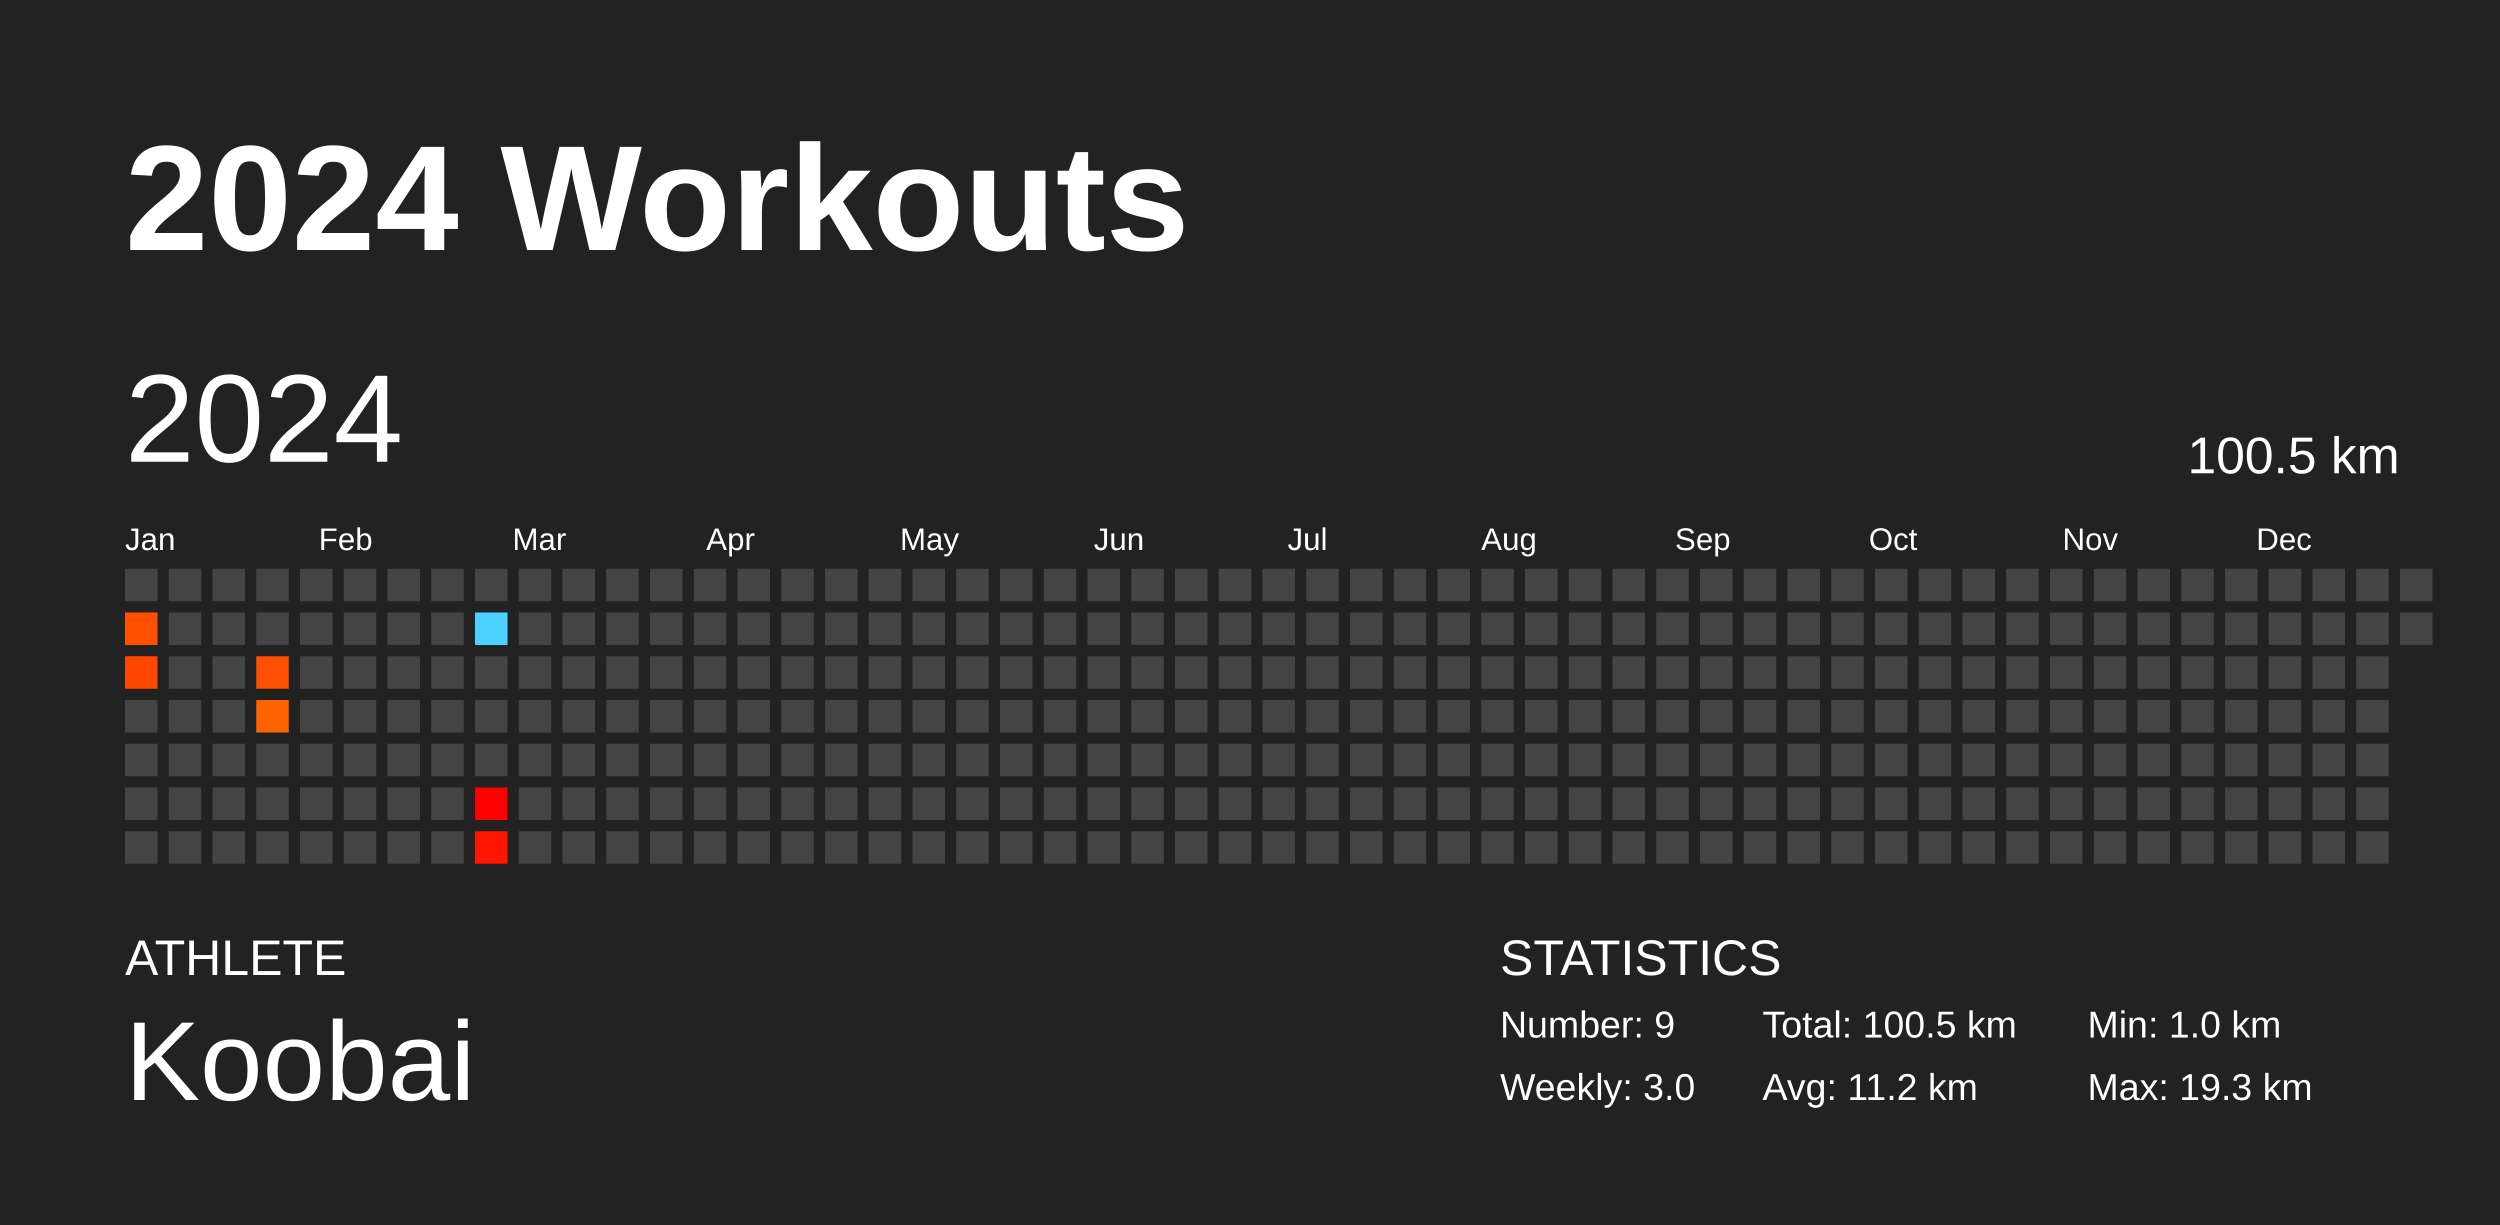
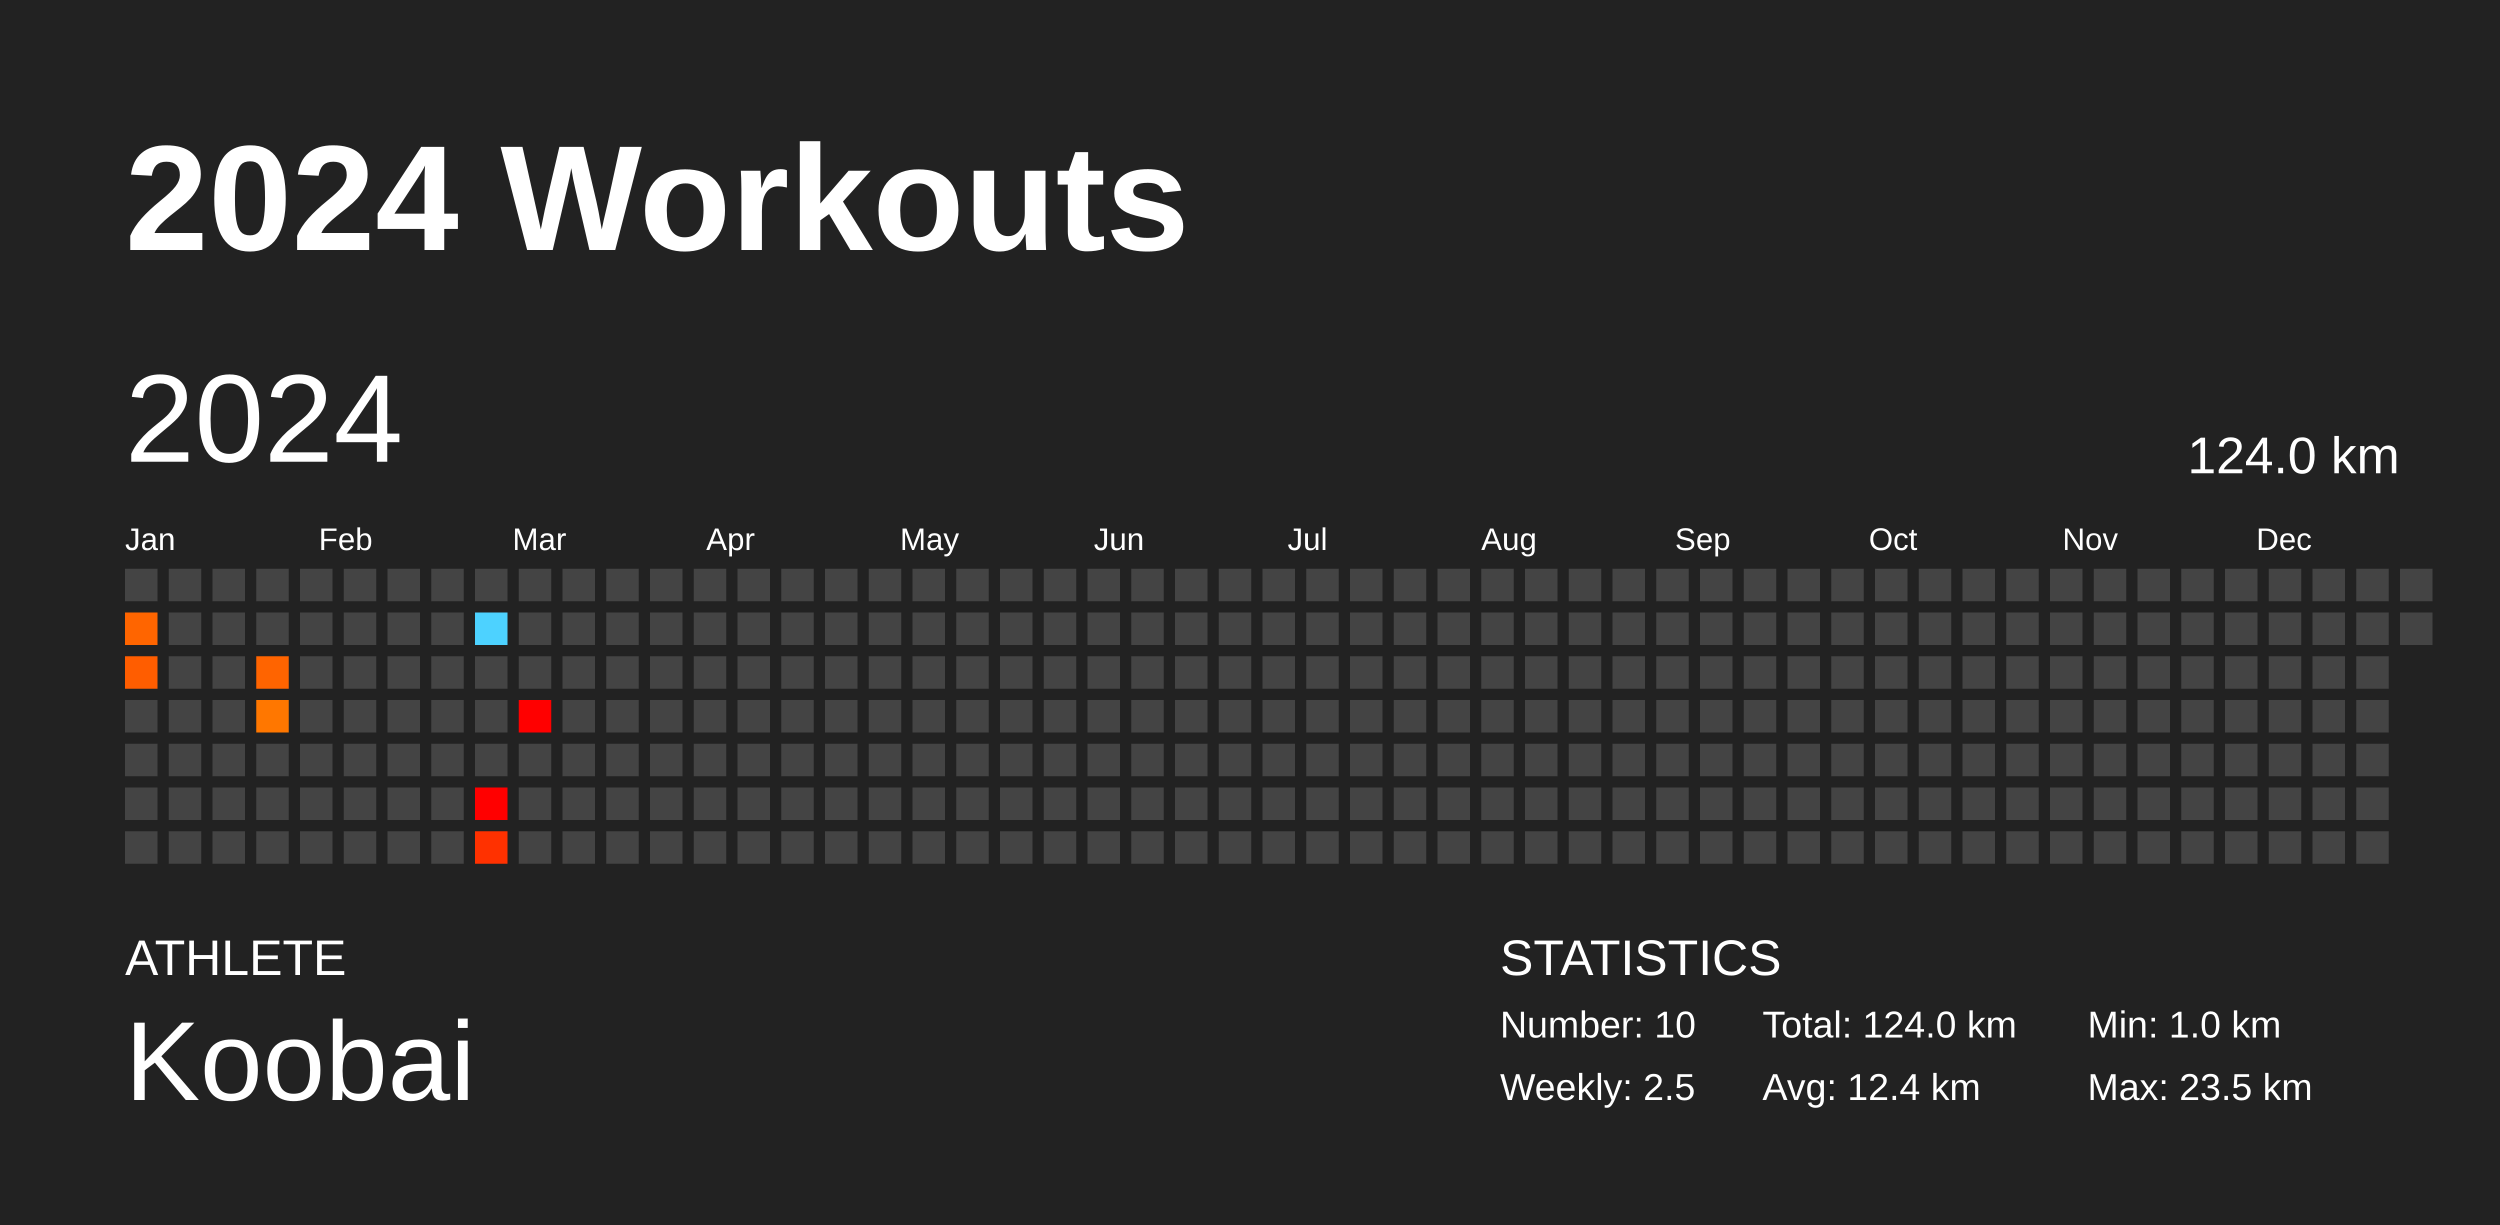
<svg xmlns="http://www.w3.org/2000/svg" baseProfile="full" height="98mm" version="1.1" viewBox="0,0,200,98" width="200mm">
  <defs />
  <rect fill="#222222" height="98" width="200" x="0" y="0" />
  <text fill="#FFFFFF" style="font-size:12px; font-family:Arial; font-weight:bold;" x="10" y="20">2024 Workouts</text>
  <text fill="#FFFFFF" style="font-size:4px; font-family:Arial" x="10" y="78">ATHLETE</text>
  <text fill="#FFFFFF" style="font-size:9px; font-family:Arial" x="10" y="88">Koobai</text>
  <text fill="#FFFFFF" style="font-size:4px; font-family:Arial" x="120" y="78">STATISTICS</text>
-   <text fill="#FFFFFF" style="font-size:3px; font-family:Arial" x="120" y="83">Number: 9</text>
-   <text fill="#FFFFFF" style="font-size:3px; font-family:Arial" x="120" y="88">Weekly: 3.0</text>
-   <text fill="#FFFFFF" style="font-size:3px; font-family:Arial" x="141" y="83">Total: 100.5 km</text>
-   <text fill="#FFFFFF" style="font-size:3px; font-family:Arial" x="141" y="88">Avg: 11.2 km</text>
+   <text fill="#FFFFFF" style="font-size:3px; font-family:Arial" x="120" y="83">Number: 10</text>
+   <text fill="#FFFFFF" style="font-size:3px; font-family:Arial" x="120" y="88">Weekly: 2.5</text>
+   <text fill="#FFFFFF" style="font-size:3px; font-family:Arial" x="141" y="83">Total: 124.0 km</text>
+   <text fill="#FFFFFF" style="font-size:3px; font-family:Arial" x="141" y="88">Avg: 12.4 km</text>
  <text fill="#FFFFFF" style="font-size:3px; font-family:Arial" x="167" y="83">Min: 1.0 km</text>
-   <text fill="#FFFFFF" style="font-size:3px; font-family:Arial" x="167" y="88">Max: 19.3 km</text>
+   <text fill="#FFFFFF" style="font-size:3px; font-family:Arial" x="167" y="88">Max: 23.5 km</text>
  <text dominant-baseline="hanging" fill="#FFFFFF" style="font-size:10.0px; font-family:Arial;" x="10" y="30">2024</text>
-   <text dominant-baseline="hanging" fill="#FFFFFF" style="font-size:4.125px; font-family:Arial;" x="175" y="35">100.5 km</text>
+   <text dominant-baseline="hanging" fill="#FFFFFF" style="font-size:4.125px; font-family:Arial;" x="175" y="35">124.0 km</text>
  <text fill="#FFFFFF" style="font-size:2.5px; font-family:Arial" x="10.0" y="44">Jan</text>
  <text fill="#FFFFFF" style="font-size:2.5px; font-family:Arial" x="25.5" y="44">Feb</text>
  <text fill="#FFFFFF" style="font-size:2.5px; font-family:Arial" x="41.0" y="44">Mar</text>
  <text fill="#FFFFFF" style="font-size:2.5px; font-family:Arial" x="56.5" y="44">Apr</text>
  <text fill="#FFFFFF" style="font-size:2.5px; font-family:Arial" x="72.0" y="44">May</text>
  <text fill="#FFFFFF" style="font-size:2.5px; font-family:Arial" x="87.5" y="44">Jun</text>
  <text fill="#FFFFFF" style="font-size:2.5px; font-family:Arial" x="103.0" y="44">Jul</text>
  <text fill="#FFFFFF" style="font-size:2.5px; font-family:Arial" x="118.5" y="44">Aug</text>
  <text fill="#FFFFFF" style="font-size:2.5px; font-family:Arial" x="134.0" y="44">Sep</text>
  <text fill="#FFFFFF" style="font-size:2.5px; font-family:Arial" x="149.5" y="44">Oct</text>
  <text fill="#FFFFFF" style="font-size:2.5px; font-family:Arial" x="165.0" y="44">Nov</text>
  <text fill="#FFFFFF" style="font-size:2.5px; font-family:Arial" x="180.5" y="44">Dec</text>
  <rect fill="#444444" height="2.6" width="2.6" x="10.0" y="45.5" />
-   <rect fill="#ff5000" height="2.6" width="2.6" x="10.0" y="49.0" />
-   <rect fill="#ff4700" height="2.6" width="2.6" x="10.0" y="52.5" />
+   <rect fill="#ff6500" height="2.6" width="2.6" x="10.0" y="49.0" />
+   <rect fill="#ff5d00" height="2.6" width="2.6" x="10.0" y="52.5" />
  <rect fill="#444444" height="2.6" width="2.6" x="10.0" y="56.0" />
  <rect fill="#444444" height="2.6" width="2.6" x="10.0" y="59.5" />
  <rect fill="#444444" height="2.6" width="2.6" x="10.0" y="63.0" />
  <rect fill="#444444" height="2.6" width="2.6" x="10.0" y="66.5" />
  <rect fill="#444444" height="2.6" width="2.6" x="13.5" y="45.5" />
  <rect fill="#444444" height="2.6" width="2.6" x="13.5" y="49.0" />
  <rect fill="#444444" height="2.6" width="2.6" x="13.5" y="52.5" />
  <rect fill="#444444" height="2.6" width="2.6" x="13.5" y="56.0" />
  <rect fill="#444444" height="2.6" width="2.6" x="13.5" y="59.5" />
  <rect fill="#444444" height="2.6" width="2.6" x="13.5" y="63.0" />
  <rect fill="#444444" height="2.6" width="2.6" x="13.5" y="66.5" />
  <rect fill="#444444" height="2.6" width="2.6" x="17.0" y="45.5" />
  <rect fill="#444444" height="2.6" width="2.6" x="17.0" y="49.0" />
  <rect fill="#444444" height="2.6" width="2.6" x="17.0" y="52.5" />
  <rect fill="#444444" height="2.6" width="2.6" x="17.0" y="56.0" />
  <rect fill="#444444" height="2.6" width="2.6" x="17.0" y="59.5" />
  <rect fill="#444444" height="2.6" width="2.6" x="17.0" y="63.0" />
  <rect fill="#444444" height="2.6" width="2.6" x="17.0" y="66.5" />
  <rect fill="#444444" height="2.6" width="2.6" x="20.5" y="45.5" />
  <rect fill="#444444" height="2.6" width="2.6" x="20.5" y="49.0" />
-   <rect fill="#ff4f00" height="2.6" width="2.6" x="20.5" y="52.5" />
-   <rect fill="#ff6400" height="2.6" width="2.6" x="20.5" y="56.0" />
+   <rect fill="#ff6400" height="2.6" width="2.6" x="20.5" y="52.5" />
+   <rect fill="#ff7700" height="2.6" width="2.6" x="20.5" y="56.0" />
  <rect fill="#444444" height="2.6" width="2.6" x="20.5" y="59.5" />
  <rect fill="#444444" height="2.6" width="2.6" x="20.5" y="63.0" />
  <rect fill="#444444" height="2.6" width="2.6" x="20.5" y="66.5" />
  <rect fill="#444444" height="2.6" width="2.6" x="24.0" y="45.5" />
  <rect fill="#444444" height="2.6" width="2.6" x="24.0" y="49.0" />
  <rect fill="#444444" height="2.6" width="2.6" x="24.0" y="52.5" />
  <rect fill="#444444" height="2.6" width="2.6" x="24.0" y="56.0" />
  <rect fill="#444444" height="2.6" width="2.6" x="24.0" y="59.5" />
  <rect fill="#444444" height="2.6" width="2.6" x="24.0" y="63.0" />
  <rect fill="#444444" height="2.6" width="2.6" x="24.0" y="66.5" />
  <rect fill="#444444" height="2.6" width="2.6" x="27.5" y="45.5" />
  <rect fill="#444444" height="2.6" width="2.6" x="27.5" y="49.0" />
  <rect fill="#444444" height="2.6" width="2.6" x="27.5" y="52.5" />
  <rect fill="#444444" height="2.6" width="2.6" x="27.5" y="56.0" />
  <rect fill="#444444" height="2.6" width="2.6" x="27.5" y="59.5" />
  <rect fill="#444444" height="2.6" width="2.6" x="27.5" y="63.0" />
  <rect fill="#444444" height="2.6" width="2.6" x="27.5" y="66.5" />
  <rect fill="#444444" height="2.6" width="2.6" x="31.0" y="45.5" />
  <rect fill="#444444" height="2.6" width="2.6" x="31.0" y="49.0" />
  <rect fill="#444444" height="2.6" width="2.6" x="31.0" y="52.5" />
  <rect fill="#444444" height="2.6" width="2.6" x="31.0" y="56.0" />
  <rect fill="#444444" height="2.6" width="2.6" x="31.0" y="59.5" />
  <rect fill="#444444" height="2.6" width="2.6" x="31.0" y="63.0" />
  <rect fill="#444444" height="2.6" width="2.6" x="31.0" y="66.5" />
  <rect fill="#444444" height="2.6" width="2.6" x="34.5" y="45.5" />
  <rect fill="#444444" height="2.6" width="2.6" x="34.5" y="49.0" />
  <rect fill="#444444" height="2.6" width="2.6" x="34.5" y="52.5" />
  <rect fill="#444444" height="2.6" width="2.6" x="34.5" y="56.0" />
  <rect fill="#444444" height="2.6" width="2.6" x="34.5" y="59.5" />
  <rect fill="#444444" height="2.6" width="2.6" x="34.5" y="63.0" />
  <rect fill="#444444" height="2.6" width="2.6" x="34.5" y="66.5" />
  <rect fill="#444444" height="2.6" width="2.6" x="38.0" y="45.5" />
  <rect fill="#4dd2ff" height="2.6" width="2.6" x="38.0" y="49.0" />
  <rect fill="#444444" height="2.6" width="2.6" x="38.0" y="52.5" />
  <rect fill="#444444" height="2.6" width="2.6" x="38.0" y="56.0" />
  <rect fill="#444444" height="2.6" width="2.6" x="38.0" y="59.5" />
  <rect fill="red" height="2.6" width="2.6" x="38.0" y="63.0" />
-   <rect fill="#ff1500" height="2.6" width="2.6" x="38.0" y="66.5" />
+   <rect fill="#ff3100" height="2.6" width="2.6" x="38.0" y="66.5" />
  <rect fill="#444444" height="2.6" width="2.6" x="41.5" y="45.5" />
  <rect fill="#444444" height="2.6" width="2.6" x="41.5" y="49.0" />
  <rect fill="#444444" height="2.6" width="2.6" x="41.5" y="52.5" />
-   <rect fill="#444444" height="2.6" width="2.6" x="41.5" y="56.0" />
+   <rect fill="red" height="2.6" width="2.6" x="41.5" y="56.0" />
  <rect fill="#444444" height="2.6" width="2.6" x="41.5" y="59.5" />
  <rect fill="#444444" height="2.6" width="2.6" x="41.5" y="63.0" />
  <rect fill="#444444" height="2.6" width="2.6" x="41.5" y="66.5" />
  <rect fill="#444444" height="2.6" width="2.6" x="45.0" y="45.5" />
  <rect fill="#444444" height="2.6" width="2.6" x="45.0" y="49.0" />
  <rect fill="#444444" height="2.6" width="2.6" x="45.0" y="52.5" />
  <rect fill="#444444" height="2.6" width="2.6" x="45.0" y="56.0" />
  <rect fill="#444444" height="2.6" width="2.6" x="45.0" y="59.5" />
  <rect fill="#444444" height="2.6" width="2.6" x="45.0" y="63.0" />
  <rect fill="#444444" height="2.6" width="2.6" x="45.0" y="66.5" />
  <rect fill="#444444" height="2.6" width="2.6" x="48.5" y="45.5" />
  <rect fill="#444444" height="2.6" width="2.6" x="48.5" y="49.0" />
  <rect fill="#444444" height="2.6" width="2.6" x="48.5" y="52.5" />
  <rect fill="#444444" height="2.6" width="2.6" x="48.5" y="56.0" />
  <rect fill="#444444" height="2.6" width="2.6" x="48.5" y="59.5" />
  <rect fill="#444444" height="2.6" width="2.6" x="48.5" y="63.0" />
  <rect fill="#444444" height="2.6" width="2.6" x="48.5" y="66.5" />
  <rect fill="#444444" height="2.6" width="2.6" x="52.0" y="45.5" />
  <rect fill="#444444" height="2.6" width="2.6" x="52.0" y="49.0" />
  <rect fill="#444444" height="2.6" width="2.6" x="52.0" y="52.5" />
  <rect fill="#444444" height="2.6" width="2.6" x="52.0" y="56.0" />
  <rect fill="#444444" height="2.6" width="2.6" x="52.0" y="59.5" />
  <rect fill="#444444" height="2.6" width="2.6" x="52.0" y="63.0" />
  <rect fill="#444444" height="2.6" width="2.6" x="52.0" y="66.5" />
  <rect fill="#444444" height="2.6" width="2.6" x="55.5" y="45.5" />
  <rect fill="#444444" height="2.6" width="2.6" x="55.5" y="49.0" />
  <rect fill="#444444" height="2.6" width="2.6" x="55.5" y="52.5" />
  <rect fill="#444444" height="2.6" width="2.6" x="55.5" y="56.0" />
  <rect fill="#444444" height="2.6" width="2.6" x="55.5" y="59.5" />
  <rect fill="#444444" height="2.6" width="2.6" x="55.5" y="63.0" />
  <rect fill="#444444" height="2.6" width="2.6" x="55.5" y="66.5" />
  <rect fill="#444444" height="2.6" width="2.6" x="59.0" y="45.5" />
  <rect fill="#444444" height="2.6" width="2.6" x="59.0" y="49.0" />
  <rect fill="#444444" height="2.6" width="2.6" x="59.0" y="52.5" />
  <rect fill="#444444" height="2.6" width="2.6" x="59.0" y="56.0" />
  <rect fill="#444444" height="2.6" width="2.6" x="59.0" y="59.5" />
  <rect fill="#444444" height="2.6" width="2.6" x="59.0" y="63.0" />
  <rect fill="#444444" height="2.6" width="2.6" x="59.0" y="66.5" />
  <rect fill="#444444" height="2.6" width="2.6" x="62.5" y="45.5" />
  <rect fill="#444444" height="2.6" width="2.6" x="62.5" y="49.0" />
  <rect fill="#444444" height="2.6" width="2.6" x="62.5" y="52.5" />
  <rect fill="#444444" height="2.6" width="2.6" x="62.5" y="56.0" />
  <rect fill="#444444" height="2.6" width="2.6" x="62.5" y="59.5" />
  <rect fill="#444444" height="2.6" width="2.6" x="62.5" y="63.0" />
  <rect fill="#444444" height="2.6" width="2.6" x="62.5" y="66.5" />
  <rect fill="#444444" height="2.6" width="2.6" x="66.0" y="45.5" />
  <rect fill="#444444" height="2.6" width="2.6" x="66.0" y="49.0" />
  <rect fill="#444444" height="2.6" width="2.6" x="66.0" y="52.5" />
  <rect fill="#444444" height="2.6" width="2.6" x="66.0" y="56.0" />
  <rect fill="#444444" height="2.6" width="2.6" x="66.0" y="59.5" />
  <rect fill="#444444" height="2.6" width="2.6" x="66.0" y="63.0" />
  <rect fill="#444444" height="2.6" width="2.6" x="66.0" y="66.5" />
  <rect fill="#444444" height="2.6" width="2.6" x="69.5" y="45.5" />
  <rect fill="#444444" height="2.6" width="2.6" x="69.5" y="49.0" />
  <rect fill="#444444" height="2.6" width="2.6" x="69.5" y="52.5" />
  <rect fill="#444444" height="2.6" width="2.6" x="69.5" y="56.0" />
  <rect fill="#444444" height="2.6" width="2.6" x="69.5" y="59.5" />
  <rect fill="#444444" height="2.6" width="2.6" x="69.5" y="63.0" />
  <rect fill="#444444" height="2.6" width="2.6" x="69.5" y="66.5" />
  <rect fill="#444444" height="2.6" width="2.6" x="73.0" y="45.5" />
  <rect fill="#444444" height="2.6" width="2.6" x="73.0" y="49.0" />
  <rect fill="#444444" height="2.6" width="2.6" x="73.0" y="52.5" />
  <rect fill="#444444" height="2.6" width="2.6" x="73.0" y="56.0" />
  <rect fill="#444444" height="2.6" width="2.6" x="73.0" y="59.5" />
  <rect fill="#444444" height="2.6" width="2.6" x="73.0" y="63.0" />
  <rect fill="#444444" height="2.6" width="2.6" x="73.0" y="66.5" />
  <rect fill="#444444" height="2.6" width="2.6" x="76.5" y="45.5" />
  <rect fill="#444444" height="2.6" width="2.6" x="76.5" y="49.0" />
  <rect fill="#444444" height="2.6" width="2.6" x="76.5" y="52.5" />
  <rect fill="#444444" height="2.6" width="2.6" x="76.5" y="56.0" />
  <rect fill="#444444" height="2.6" width="2.6" x="76.5" y="59.5" />
  <rect fill="#444444" height="2.6" width="2.6" x="76.5" y="63.0" />
  <rect fill="#444444" height="2.6" width="2.6" x="76.5" y="66.5" />
  <rect fill="#444444" height="2.6" width="2.6" x="80.0" y="45.5" />
  <rect fill="#444444" height="2.6" width="2.6" x="80.0" y="49.0" />
  <rect fill="#444444" height="2.6" width="2.6" x="80.0" y="52.5" />
  <rect fill="#444444" height="2.6" width="2.6" x="80.0" y="56.0" />
  <rect fill="#444444" height="2.6" width="2.6" x="80.0" y="59.5" />
  <rect fill="#444444" height="2.6" width="2.6" x="80.0" y="63.0" />
  <rect fill="#444444" height="2.6" width="2.6" x="80.0" y="66.5" />
  <rect fill="#444444" height="2.6" width="2.6" x="83.5" y="45.5" />
  <rect fill="#444444" height="2.6" width="2.6" x="83.5" y="49.0" />
  <rect fill="#444444" height="2.6" width="2.6" x="83.5" y="52.5" />
  <rect fill="#444444" height="2.6" width="2.6" x="83.5" y="56.0" />
  <rect fill="#444444" height="2.6" width="2.6" x="83.5" y="59.5" />
  <rect fill="#444444" height="2.6" width="2.6" x="83.5" y="63.0" />
  <rect fill="#444444" height="2.6" width="2.6" x="83.5" y="66.5" />
  <rect fill="#444444" height="2.6" width="2.6" x="87.0" y="45.5" />
  <rect fill="#444444" height="2.6" width="2.6" x="87.0" y="49.0" />
  <rect fill="#444444" height="2.6" width="2.6" x="87.0" y="52.5" />
  <rect fill="#444444" height="2.6" width="2.6" x="87.0" y="56.0" />
  <rect fill="#444444" height="2.6" width="2.6" x="87.0" y="59.5" />
  <rect fill="#444444" height="2.6" width="2.6" x="87.0" y="63.0" />
  <rect fill="#444444" height="2.6" width="2.6" x="87.0" y="66.5" />
  <rect fill="#444444" height="2.6" width="2.6" x="90.5" y="45.5" />
  <rect fill="#444444" height="2.6" width="2.6" x="90.5" y="49.0" />
  <rect fill="#444444" height="2.6" width="2.6" x="90.5" y="52.5" />
  <rect fill="#444444" height="2.6" width="2.6" x="90.5" y="56.0" />
  <rect fill="#444444" height="2.6" width="2.6" x="90.5" y="59.5" />
  <rect fill="#444444" height="2.6" width="2.6" x="90.5" y="63.0" />
  <rect fill="#444444" height="2.6" width="2.6" x="90.5" y="66.5" />
  <rect fill="#444444" height="2.6" width="2.6" x="94.0" y="45.5" />
  <rect fill="#444444" height="2.6" width="2.6" x="94.0" y="49.0" />
  <rect fill="#444444" height="2.6" width="2.6" x="94.0" y="52.5" />
  <rect fill="#444444" height="2.6" width="2.6" x="94.0" y="56.0" />
  <rect fill="#444444" height="2.6" width="2.6" x="94.0" y="59.5" />
  <rect fill="#444444" height="2.6" width="2.6" x="94.0" y="63.0" />
  <rect fill="#444444" height="2.6" width="2.6" x="94.0" y="66.5" />
  <rect fill="#444444" height="2.6" width="2.6" x="97.5" y="45.5" />
  <rect fill="#444444" height="2.6" width="2.6" x="97.5" y="49.0" />
  <rect fill="#444444" height="2.6" width="2.6" x="97.5" y="52.5" />
  <rect fill="#444444" height="2.6" width="2.6" x="97.5" y="56.0" />
  <rect fill="#444444" height="2.6" width="2.6" x="97.5" y="59.5" />
  <rect fill="#444444" height="2.6" width="2.6" x="97.5" y="63.0" />
  <rect fill="#444444" height="2.6" width="2.6" x="97.5" y="66.5" />
  <rect fill="#444444" height="2.6" width="2.6" x="101.0" y="45.5" />
  <rect fill="#444444" height="2.6" width="2.6" x="101.0" y="49.0" />
  <rect fill="#444444" height="2.6" width="2.6" x="101.0" y="52.5" />
  <rect fill="#444444" height="2.6" width="2.6" x="101.0" y="56.0" />
  <rect fill="#444444" height="2.6" width="2.6" x="101.0" y="59.5" />
  <rect fill="#444444" height="2.6" width="2.6" x="101.0" y="63.0" />
  <rect fill="#444444" height="2.6" width="2.6" x="101.0" y="66.5" />
  <rect fill="#444444" height="2.6" width="2.6" x="104.5" y="45.5" />
  <rect fill="#444444" height="2.6" width="2.6" x="104.5" y="49.0" />
  <rect fill="#444444" height="2.6" width="2.6" x="104.5" y="52.5" />
  <rect fill="#444444" height="2.6" width="2.6" x="104.5" y="56.0" />
  <rect fill="#444444" height="2.6" width="2.6" x="104.5" y="59.5" />
  <rect fill="#444444" height="2.6" width="2.6" x="104.5" y="63.0" />
  <rect fill="#444444" height="2.6" width="2.6" x="104.5" y="66.5" />
  <rect fill="#444444" height="2.6" width="2.6" x="108.0" y="45.5" />
  <rect fill="#444444" height="2.6" width="2.6" x="108.0" y="49.0" />
  <rect fill="#444444" height="2.6" width="2.6" x="108.0" y="52.5" />
  <rect fill="#444444" height="2.6" width="2.6" x="108.0" y="56.0" />
  <rect fill="#444444" height="2.6" width="2.6" x="108.0" y="59.5" />
  <rect fill="#444444" height="2.6" width="2.6" x="108.0" y="63.0" />
  <rect fill="#444444" height="2.6" width="2.6" x="108.0" y="66.5" />
  <rect fill="#444444" height="2.6" width="2.6" x="111.5" y="45.5" />
  <rect fill="#444444" height="2.6" width="2.6" x="111.5" y="49.0" />
  <rect fill="#444444" height="2.6" width="2.6" x="111.5" y="52.5" />
  <rect fill="#444444" height="2.6" width="2.6" x="111.5" y="56.0" />
  <rect fill="#444444" height="2.6" width="2.6" x="111.5" y="59.5" />
  <rect fill="#444444" height="2.6" width="2.6" x="111.5" y="63.0" />
  <rect fill="#444444" height="2.6" width="2.6" x="111.5" y="66.5" />
  <rect fill="#444444" height="2.6" width="2.6" x="115.0" y="45.5" />
  <rect fill="#444444" height="2.6" width="2.6" x="115.0" y="49.0" />
  <rect fill="#444444" height="2.6" width="2.6" x="115.0" y="52.5" />
  <rect fill="#444444" height="2.6" width="2.6" x="115.0" y="56.0" />
  <rect fill="#444444" height="2.6" width="2.6" x="115.0" y="59.5" />
  <rect fill="#444444" height="2.6" width="2.6" x="115.0" y="63.0" />
  <rect fill="#444444" height="2.6" width="2.6" x="115.0" y="66.5" />
  <rect fill="#444444" height="2.6" width="2.6" x="118.5" y="45.5" />
  <rect fill="#444444" height="2.6" width="2.6" x="118.5" y="49.0" />
  <rect fill="#444444" height="2.6" width="2.6" x="118.5" y="52.5" />
  <rect fill="#444444" height="2.6" width="2.6" x="118.5" y="56.0" />
  <rect fill="#444444" height="2.6" width="2.6" x="118.5" y="59.5" />
  <rect fill="#444444" height="2.6" width="2.6" x="118.5" y="63.0" />
  <rect fill="#444444" height="2.6" width="2.6" x="118.5" y="66.5" />
  <rect fill="#444444" height="2.6" width="2.6" x="122.0" y="45.5" />
  <rect fill="#444444" height="2.6" width="2.6" x="122.0" y="49.0" />
  <rect fill="#444444" height="2.6" width="2.6" x="122.0" y="52.5" />
  <rect fill="#444444" height="2.6" width="2.6" x="122.0" y="56.0" />
  <rect fill="#444444" height="2.6" width="2.6" x="122.0" y="59.5" />
  <rect fill="#444444" height="2.6" width="2.6" x="122.0" y="63.0" />
  <rect fill="#444444" height="2.6" width="2.6" x="122.0" y="66.5" />
  <rect fill="#444444" height="2.6" width="2.6" x="125.5" y="45.5" />
  <rect fill="#444444" height="2.6" width="2.6" x="125.5" y="49.0" />
  <rect fill="#444444" height="2.6" width="2.6" x="125.5" y="52.5" />
  <rect fill="#444444" height="2.6" width="2.6" x="125.5" y="56.0" />
  <rect fill="#444444" height="2.6" width="2.6" x="125.5" y="59.5" />
  <rect fill="#444444" height="2.6" width="2.6" x="125.5" y="63.0" />
  <rect fill="#444444" height="2.6" width="2.6" x="125.5" y="66.5" />
  <rect fill="#444444" height="2.6" width="2.6" x="129.0" y="45.5" />
  <rect fill="#444444" height="2.6" width="2.6" x="129.0" y="49.0" />
  <rect fill="#444444" height="2.6" width="2.6" x="129.0" y="52.5" />
  <rect fill="#444444" height="2.6" width="2.6" x="129.0" y="56.0" />
  <rect fill="#444444" height="2.6" width="2.6" x="129.0" y="59.5" />
  <rect fill="#444444" height="2.6" width="2.6" x="129.0" y="63.0" />
  <rect fill="#444444" height="2.6" width="2.6" x="129.0" y="66.5" />
  <rect fill="#444444" height="2.6" width="2.6" x="132.5" y="45.5" />
  <rect fill="#444444" height="2.6" width="2.6" x="132.5" y="49.0" />
  <rect fill="#444444" height="2.6" width="2.6" x="132.5" y="52.5" />
  <rect fill="#444444" height="2.6" width="2.6" x="132.5" y="56.0" />
  <rect fill="#444444" height="2.6" width="2.6" x="132.5" y="59.5" />
  <rect fill="#444444" height="2.6" width="2.6" x="132.5" y="63.0" />
  <rect fill="#444444" height="2.6" width="2.6" x="132.5" y="66.5" />
  <rect fill="#444444" height="2.6" width="2.6" x="136.0" y="45.5" />
  <rect fill="#444444" height="2.6" width="2.6" x="136.0" y="49.0" />
  <rect fill="#444444" height="2.6" width="2.6" x="136.0" y="52.5" />
  <rect fill="#444444" height="2.6" width="2.6" x="136.0" y="56.0" />
  <rect fill="#444444" height="2.6" width="2.6" x="136.0" y="59.5" />
  <rect fill="#444444" height="2.6" width="2.6" x="136.0" y="63.0" />
  <rect fill="#444444" height="2.6" width="2.6" x="136.0" y="66.5" />
  <rect fill="#444444" height="2.6" width="2.6" x="139.5" y="45.5" />
  <rect fill="#444444" height="2.6" width="2.6" x="139.5" y="49.0" />
  <rect fill="#444444" height="2.6" width="2.6" x="139.5" y="52.5" />
  <rect fill="#444444" height="2.6" width="2.6" x="139.5" y="56.0" />
  <rect fill="#444444" height="2.6" width="2.6" x="139.5" y="59.5" />
  <rect fill="#444444" height="2.6" width="2.6" x="139.5" y="63.0" />
  <rect fill="#444444" height="2.6" width="2.6" x="139.5" y="66.5" />
  <rect fill="#444444" height="2.6" width="2.6" x="143.0" y="45.5" />
  <rect fill="#444444" height="2.6" width="2.6" x="143.0" y="49.0" />
  <rect fill="#444444" height="2.6" width="2.6" x="143.0" y="52.5" />
  <rect fill="#444444" height="2.6" width="2.6" x="143.0" y="56.0" />
  <rect fill="#444444" height="2.6" width="2.6" x="143.0" y="59.5" />
  <rect fill="#444444" height="2.6" width="2.6" x="143.0" y="63.0" />
  <rect fill="#444444" height="2.6" width="2.6" x="143.0" y="66.5" />
  <rect fill="#444444" height="2.6" width="2.6" x="146.5" y="45.5" />
  <rect fill="#444444" height="2.6" width="2.6" x="146.5" y="49.0" />
  <rect fill="#444444" height="2.6" width="2.6" x="146.5" y="52.5" />
  <rect fill="#444444" height="2.6" width="2.6" x="146.5" y="56.0" />
  <rect fill="#444444" height="2.6" width="2.6" x="146.5" y="59.5" />
  <rect fill="#444444" height="2.6" width="2.6" x="146.5" y="63.0" />
  <rect fill="#444444" height="2.6" width="2.6" x="146.5" y="66.5" />
  <rect fill="#444444" height="2.6" width="2.6" x="150.0" y="45.5" />
  <rect fill="#444444" height="2.6" width="2.6" x="150.0" y="49.0" />
  <rect fill="#444444" height="2.6" width="2.6" x="150.0" y="52.5" />
  <rect fill="#444444" height="2.6" width="2.6" x="150.0" y="56.0" />
  <rect fill="#444444" height="2.6" width="2.6" x="150.0" y="59.5" />
  <rect fill="#444444" height="2.6" width="2.6" x="150.0" y="63.0" />
  <rect fill="#444444" height="2.6" width="2.6" x="150.0" y="66.5" />
  <rect fill="#444444" height="2.6" width="2.6" x="153.5" y="45.5" />
  <rect fill="#444444" height="2.6" width="2.6" x="153.5" y="49.0" />
  <rect fill="#444444" height="2.6" width="2.6" x="153.5" y="52.5" />
  <rect fill="#444444" height="2.6" width="2.6" x="153.5" y="56.0" />
  <rect fill="#444444" height="2.6" width="2.6" x="153.5" y="59.5" />
  <rect fill="#444444" height="2.6" width="2.6" x="153.5" y="63.0" />
  <rect fill="#444444" height="2.6" width="2.6" x="153.5" y="66.5" />
  <rect fill="#444444" height="2.6" width="2.6" x="157.0" y="45.5" />
  <rect fill="#444444" height="2.6" width="2.6" x="157.0" y="49.0" />
  <rect fill="#444444" height="2.6" width="2.6" x="157.0" y="52.5" />
  <rect fill="#444444" height="2.6" width="2.6" x="157.0" y="56.0" />
  <rect fill="#444444" height="2.6" width="2.6" x="157.0" y="59.5" />
  <rect fill="#444444" height="2.6" width="2.6" x="157.0" y="63.0" />
  <rect fill="#444444" height="2.6" width="2.6" x="157.0" y="66.5" />
  <rect fill="#444444" height="2.6" width="2.6" x="160.5" y="45.5" />
  <rect fill="#444444" height="2.6" width="2.6" x="160.5" y="49.0" />
  <rect fill="#444444" height="2.6" width="2.6" x="160.5" y="52.5" />
  <rect fill="#444444" height="2.6" width="2.6" x="160.5" y="56.0" />
  <rect fill="#444444" height="2.6" width="2.6" x="160.5" y="59.5" />
  <rect fill="#444444" height="2.6" width="2.6" x="160.5" y="63.0" />
  <rect fill="#444444" height="2.6" width="2.6" x="160.5" y="66.5" />
  <rect fill="#444444" height="2.6" width="2.6" x="164.0" y="45.5" />
  <rect fill="#444444" height="2.6" width="2.6" x="164.0" y="49.0" />
  <rect fill="#444444" height="2.6" width="2.6" x="164.0" y="52.5" />
  <rect fill="#444444" height="2.6" width="2.6" x="164.0" y="56.0" />
  <rect fill="#444444" height="2.6" width="2.6" x="164.0" y="59.5" />
  <rect fill="#444444" height="2.6" width="2.6" x="164.0" y="63.0" />
  <rect fill="#444444" height="2.6" width="2.6" x="164.0" y="66.5" />
  <rect fill="#444444" height="2.6" width="2.6" x="167.5" y="45.5" />
  <rect fill="#444444" height="2.6" width="2.6" x="167.5" y="49.0" />
  <rect fill="#444444" height="2.6" width="2.6" x="167.5" y="52.5" />
  <rect fill="#444444" height="2.6" width="2.6" x="167.5" y="56.0" />
  <rect fill="#444444" height="2.6" width="2.6" x="167.5" y="59.5" />
  <rect fill="#444444" height="2.6" width="2.6" x="167.5" y="63.0" />
  <rect fill="#444444" height="2.6" width="2.6" x="167.5" y="66.5" />
  <rect fill="#444444" height="2.6" width="2.6" x="171.0" y="45.5" />
  <rect fill="#444444" height="2.6" width="2.6" x="171.0" y="49.0" />
  <rect fill="#444444" height="2.6" width="2.6" x="171.0" y="52.5" />
  <rect fill="#444444" height="2.6" width="2.6" x="171.0" y="56.0" />
  <rect fill="#444444" height="2.6" width="2.6" x="171.0" y="59.5" />
  <rect fill="#444444" height="2.6" width="2.6" x="171.0" y="63.0" />
  <rect fill="#444444" height="2.6" width="2.6" x="171.0" y="66.5" />
  <rect fill="#444444" height="2.6" width="2.6" x="174.5" y="45.5" />
  <rect fill="#444444" height="2.6" width="2.6" x="174.5" y="49.0" />
  <rect fill="#444444" height="2.6" width="2.6" x="174.5" y="52.5" />
  <rect fill="#444444" height="2.6" width="2.6" x="174.5" y="56.0" />
  <rect fill="#444444" height="2.6" width="2.6" x="174.5" y="59.5" />
  <rect fill="#444444" height="2.6" width="2.6" x="174.5" y="63.0" />
  <rect fill="#444444" height="2.6" width="2.6" x="174.5" y="66.5" />
  <rect fill="#444444" height="2.6" width="2.6" x="178.0" y="45.5" />
  <rect fill="#444444" height="2.6" width="2.6" x="178.0" y="49.0" />
  <rect fill="#444444" height="2.6" width="2.6" x="178.0" y="52.5" />
  <rect fill="#444444" height="2.6" width="2.6" x="178.0" y="56.0" />
  <rect fill="#444444" height="2.6" width="2.6" x="178.0" y="59.5" />
  <rect fill="#444444" height="2.6" width="2.6" x="178.0" y="63.0" />
  <rect fill="#444444" height="2.6" width="2.6" x="178.0" y="66.5" />
  <rect fill="#444444" height="2.6" width="2.6" x="181.5" y="45.5" />
  <rect fill="#444444" height="2.6" width="2.6" x="181.5" y="49.0" />
  <rect fill="#444444" height="2.6" width="2.6" x="181.5" y="52.5" />
  <rect fill="#444444" height="2.6" width="2.6" x="181.5" y="56.0" />
  <rect fill="#444444" height="2.6" width="2.6" x="181.5" y="59.5" />
  <rect fill="#444444" height="2.6" width="2.6" x="181.5" y="63.0" />
  <rect fill="#444444" height="2.6" width="2.6" x="181.5" y="66.5" />
  <rect fill="#444444" height="2.6" width="2.6" x="185.0" y="45.5" />
  <rect fill="#444444" height="2.6" width="2.6" x="185.0" y="49.0" />
  <rect fill="#444444" height="2.6" width="2.6" x="185.0" y="52.5" />
  <rect fill="#444444" height="2.6" width="2.6" x="185.0" y="56.0" />
  <rect fill="#444444" height="2.6" width="2.6" x="185.0" y="59.5" />
  <rect fill="#444444" height="2.6" width="2.6" x="185.0" y="63.0" />
  <rect fill="#444444" height="2.6" width="2.6" x="185.0" y="66.5" />
  <rect fill="#444444" height="2.6" width="2.6" x="188.5" y="45.5" />
  <rect fill="#444444" height="2.6" width="2.6" x="188.5" y="49.0" />
  <rect fill="#444444" height="2.6" width="2.6" x="188.5" y="52.5" />
  <rect fill="#444444" height="2.6" width="2.6" x="188.5" y="56.0" />
  <rect fill="#444444" height="2.6" width="2.6" x="188.5" y="59.5" />
  <rect fill="#444444" height="2.6" width="2.6" x="188.5" y="63.0" />
  <rect fill="#444444" height="2.6" width="2.6" x="188.5" y="66.5" />
  <rect fill="#444444" height="2.6" width="2.6" x="192.0" y="45.5" />
  <rect fill="#444444" height="2.6" width="2.6" x="192.0" y="49.0" />
</svg>
